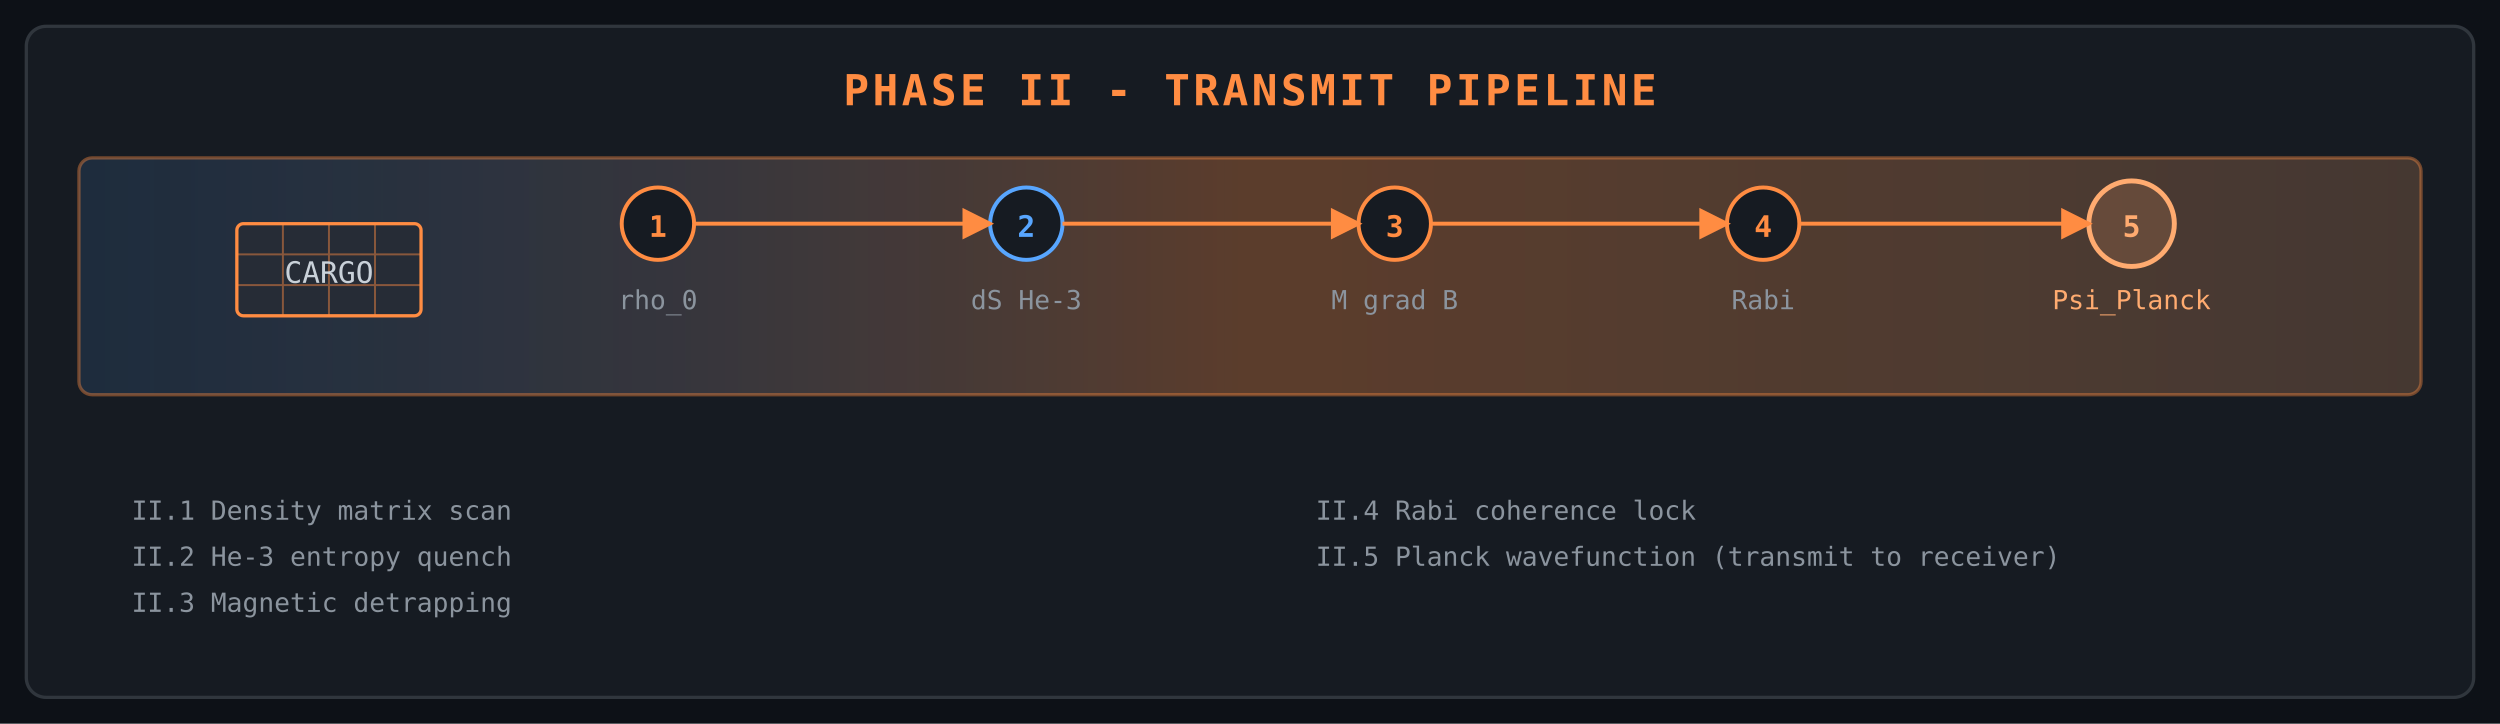
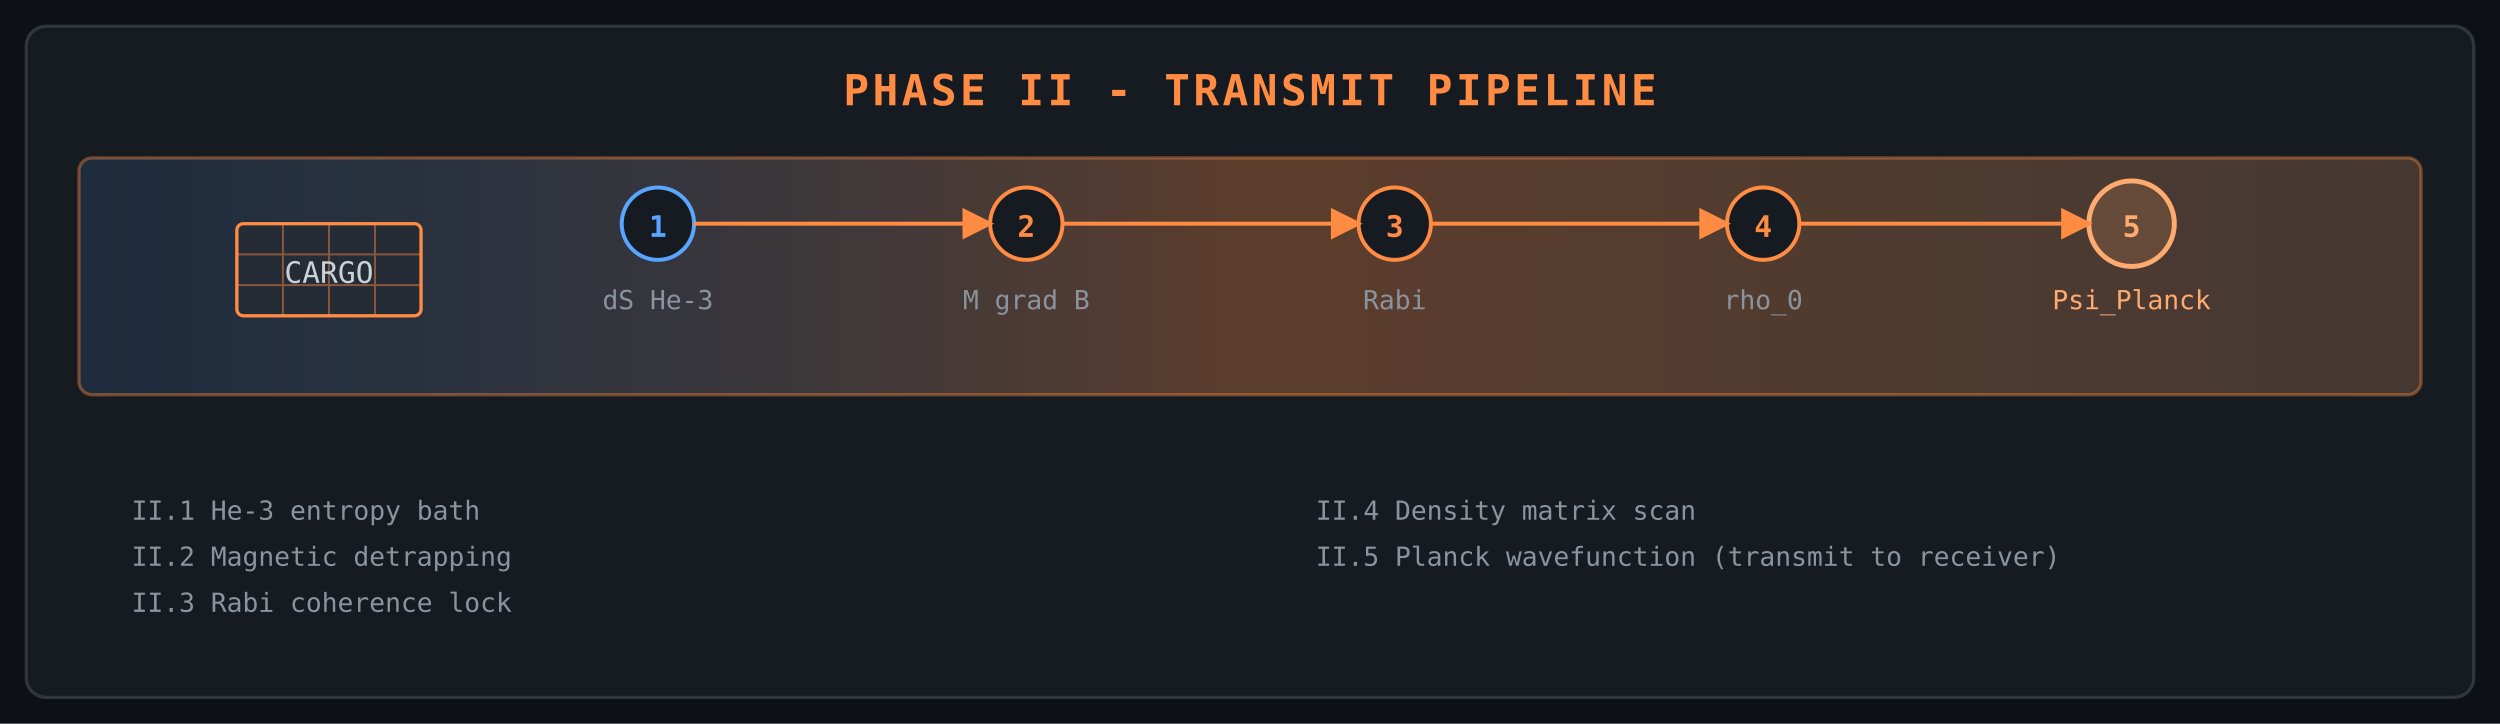
<svg xmlns="http://www.w3.org/2000/svg" viewBox="0 0 760 220" role="img" aria-labelledby="title desc">
  <defs>
    <linearGradient id="glow" x1="0%" y1="0%" x2="100%" y2="0%">
      <stop offset="0%" stop-color="#58a6ff" stop-opacity="0.12" />
      <stop offset="50%" stop-color="#ff8c42" stop-opacity="0.3" />
      <stop offset="100%" stop-color="#ffab70" stop-opacity="0.2" />
    </linearGradient>
    <marker id="arrow" markerWidth="8" markerHeight="8" refX="7" refY="4" orient="auto">
      <path d="M0,0 L8,4 L0,8 Z" fill="#ff8c42" />
    </marker>
  </defs>
  <rect width="760" height="220" fill="#0d1117" />
  <rect x="8" y="8" width="744" height="204" rx="6" fill="#161b22" stroke="#30363d" stroke-width="1" />
  <text x="380" y="32" text-anchor="middle" fill="#ff8c42" font-family="ui-monospace,Cascadia Mono,Consolas,Segoe UI Mono,monospace" font-size="13" font-weight="600" letter-spacing="0.08em">PHASE II - TRANSMIT PIPELINE</text>
  <rect x="24" y="48" width="712" height="72" rx="4" fill="url(#glow)" stroke="#ff8c42" stroke-width="1" stroke-opacity="0.4" />
  <rect x="72" y="68" width="56" height="28" rx="2" fill="#262c36" stroke="#ff8c42" stroke-width="1" />
  <g stroke="#ff8c42" stroke-width="0.6" opacity="0.45">
    <line x1="72" y1="77.33" x2="128" y2="77.33" />
    <line x1="72" y1="86.67" x2="128" y2="86.67" />
    <line x1="86" y1="68" x2="86" y2="96" />
    <line x1="100" y1="68" x2="100" y2="96" />
    <line x1="114" y1="68" x2="114" y2="96" />
  </g>
  <text x="100" y="86" text-anchor="middle" fill="#c9d1d9" font-family="ui-monospace,Cascadia Mono,Consolas,Segoe UI Mono,monospace" font-size="9">CARGO</text>
  <g font-family="ui-monospace,Cascadia Mono,Consolas,Segoe UI Mono,monospace" font-size="9" fill="#c9d1d9">
    <g transform="translate(200,56)">
-       <circle cx="0" cy="12" r="11" fill="#161b22" stroke="#ff8c42" stroke-width="1.2" />
-       <text x="0" y="16" text-anchor="middle" fill="#ff8c42" font-weight="700">1</text>
-       <text x="0" y="38" text-anchor="middle" fill="#8b949e" font-size="8">rho_0</text>
+       <circle cx="0" cy="12" r="11" fill="#161b22" stroke="#58a6ff" stroke-width="1.2" />
+       <text x="0" y="16" text-anchor="middle" fill="#58a6ff" font-weight="700">1</text>
+       <text x="0" y="38" text-anchor="middle" fill="#8b949e" font-size="8">dS He-3</text>
    </g>
    <g transform="translate(312,56)">
-       <circle cx="0" cy="12" r="11" fill="#161b22" stroke="#58a6ff" stroke-width="1.2" />
-       <text x="0" y="16" text-anchor="middle" fill="#58a6ff" font-weight="700">2</text>
-       <text x="0" y="38" text-anchor="middle" fill="#8b949e" font-size="8">dS He-3</text>
+       <circle cx="0" cy="12" r="11" fill="#161b22" stroke="#ff8c42" stroke-width="1.2" />
+       <text x="0" y="16" text-anchor="middle" fill="#ff8c42" font-weight="700">2</text>
+       <text x="0" y="38" text-anchor="middle" fill="#8b949e" font-size="8">M grad B</text>
    </g>
    <g transform="translate(424,56)">
      <circle cx="0" cy="12" r="11" fill="#161b22" stroke="#ff8c42" stroke-width="1.2" />
      <text x="0" y="16" text-anchor="middle" fill="#ff8c42" font-weight="700">3</text>
-       <text x="0" y="38" text-anchor="middle" fill="#8b949e" font-size="8">M grad B</text>
+       <text x="0" y="38" text-anchor="middle" fill="#8b949e" font-size="8">Rabi</text>
    </g>
    <g transform="translate(536,56)">
      <circle cx="0" cy="12" r="11" fill="#161b22" stroke="#ff8c42" stroke-width="1.2" />
      <text x="0" y="16" text-anchor="middle" fill="#ff8c42" font-weight="700">4</text>
-       <text x="0" y="38" text-anchor="middle" fill="#8b949e" font-size="8">Rabi</text>
+       <text x="0" y="38" text-anchor="middle" fill="#8b949e" font-size="8">rho_0</text>
    </g>
    <g transform="translate(648,56)">
      <circle cx="0" cy="12" r="13" fill="#ffab70" fill-opacity="0.15" stroke="#ffab70" stroke-width="1.5" />
      <text x="0" y="16" text-anchor="middle" fill="#ffab70" font-weight="700">5</text>
      <text x="0" y="38" text-anchor="middle" fill="#ffab70" font-size="8">Psi_Planck</text>
    </g>
  </g>
  <line x1="211" y1="68" x2="301" y2="68" stroke="#ff8c42" stroke-width="1.2" marker-end="url(#arrow)" />
  <line x1="323" y1="68" x2="413" y2="68" stroke="#ff8c42" stroke-width="1.2" marker-end="url(#arrow)" />
  <line x1="435" y1="68" x2="525" y2="68" stroke="#ff8c42" stroke-width="1.2" marker-end="url(#arrow)" />
  <line x1="547" y1="68" x2="635" y2="68" stroke="#ff8c42" stroke-width="1.2" marker-end="url(#arrow)" />
  <g font-family="ui-monospace,Cascadia Mono,Consolas,Segoe UI Mono,monospace" font-size="8" fill="#8b949e">
-     <text x="40" y="158">II.1 Density matrix scan</text>
-     <text x="40" y="172">II.2 He-3 entropy quench</text>
-     <text x="40" y="186">II.3 Magnetic detrapping</text>
-     <text x="400" y="158">II.4 Rabi coherence lock</text>
+     <text x="40" y="158">II.1 He-3 entropy bath</text>
+     <text x="40" y="172">II.2 Magnetic detrapping</text>
+     <text x="40" y="186">II.3 Rabi coherence lock</text>
+     <text x="400" y="158">II.4 Density matrix scan</text>
    <text x="400" y="172">II.5 Planck wavefunction (transmit to receiver)</text>
  </g>
</svg>
